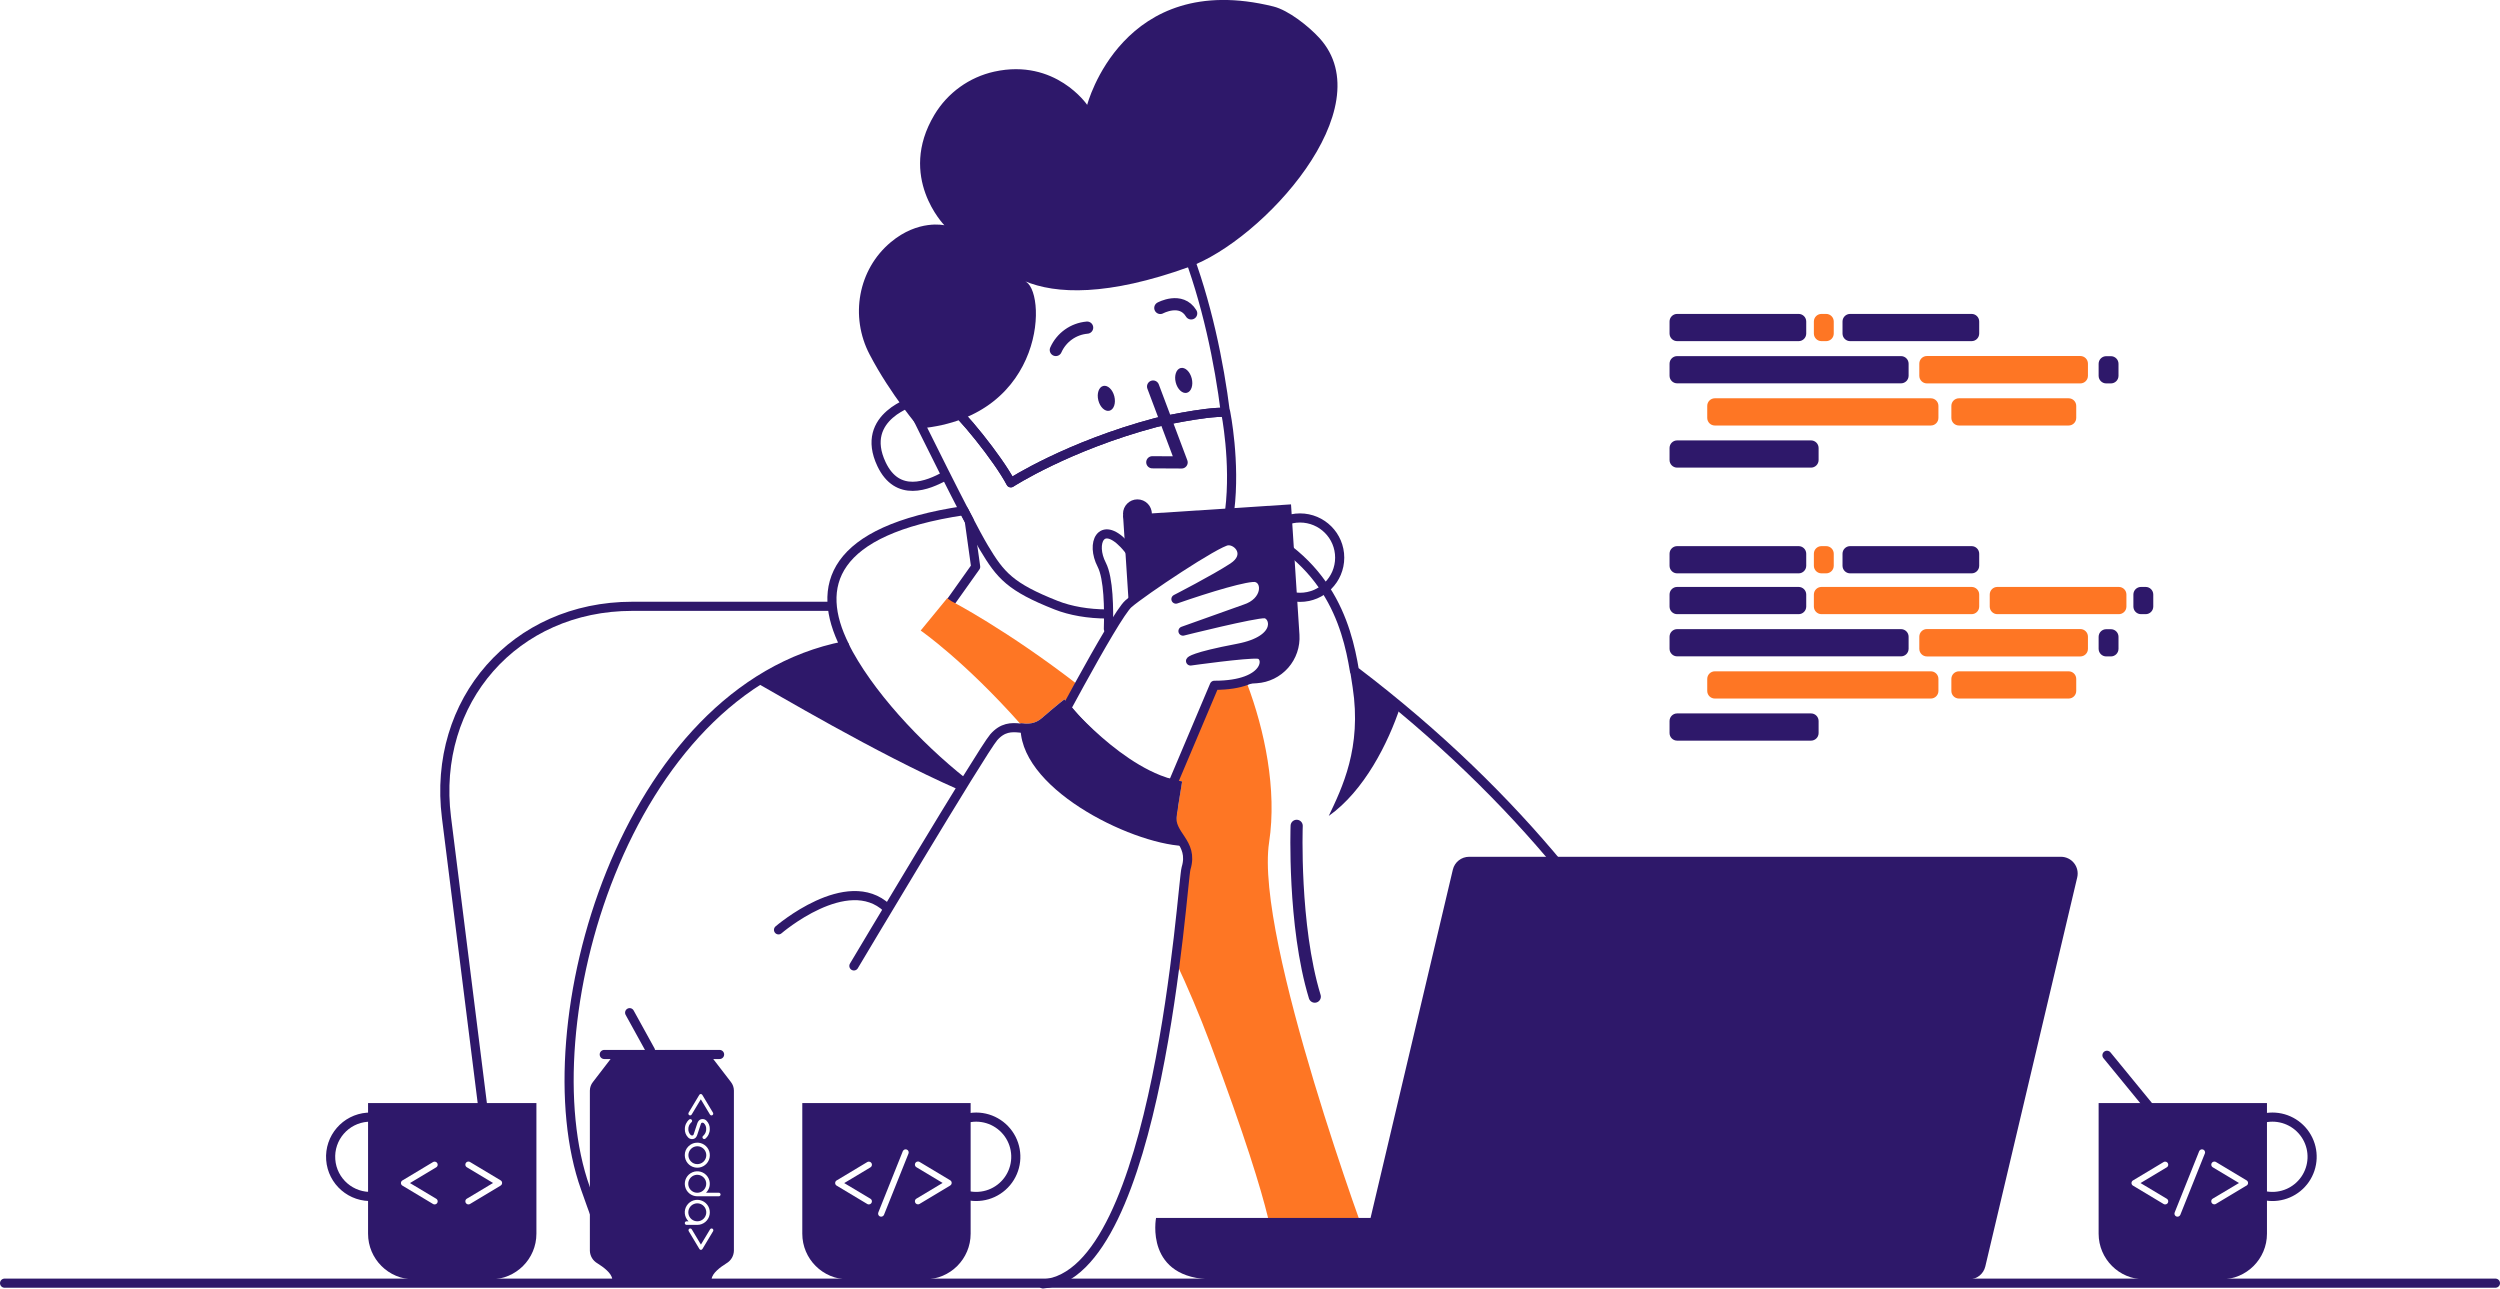
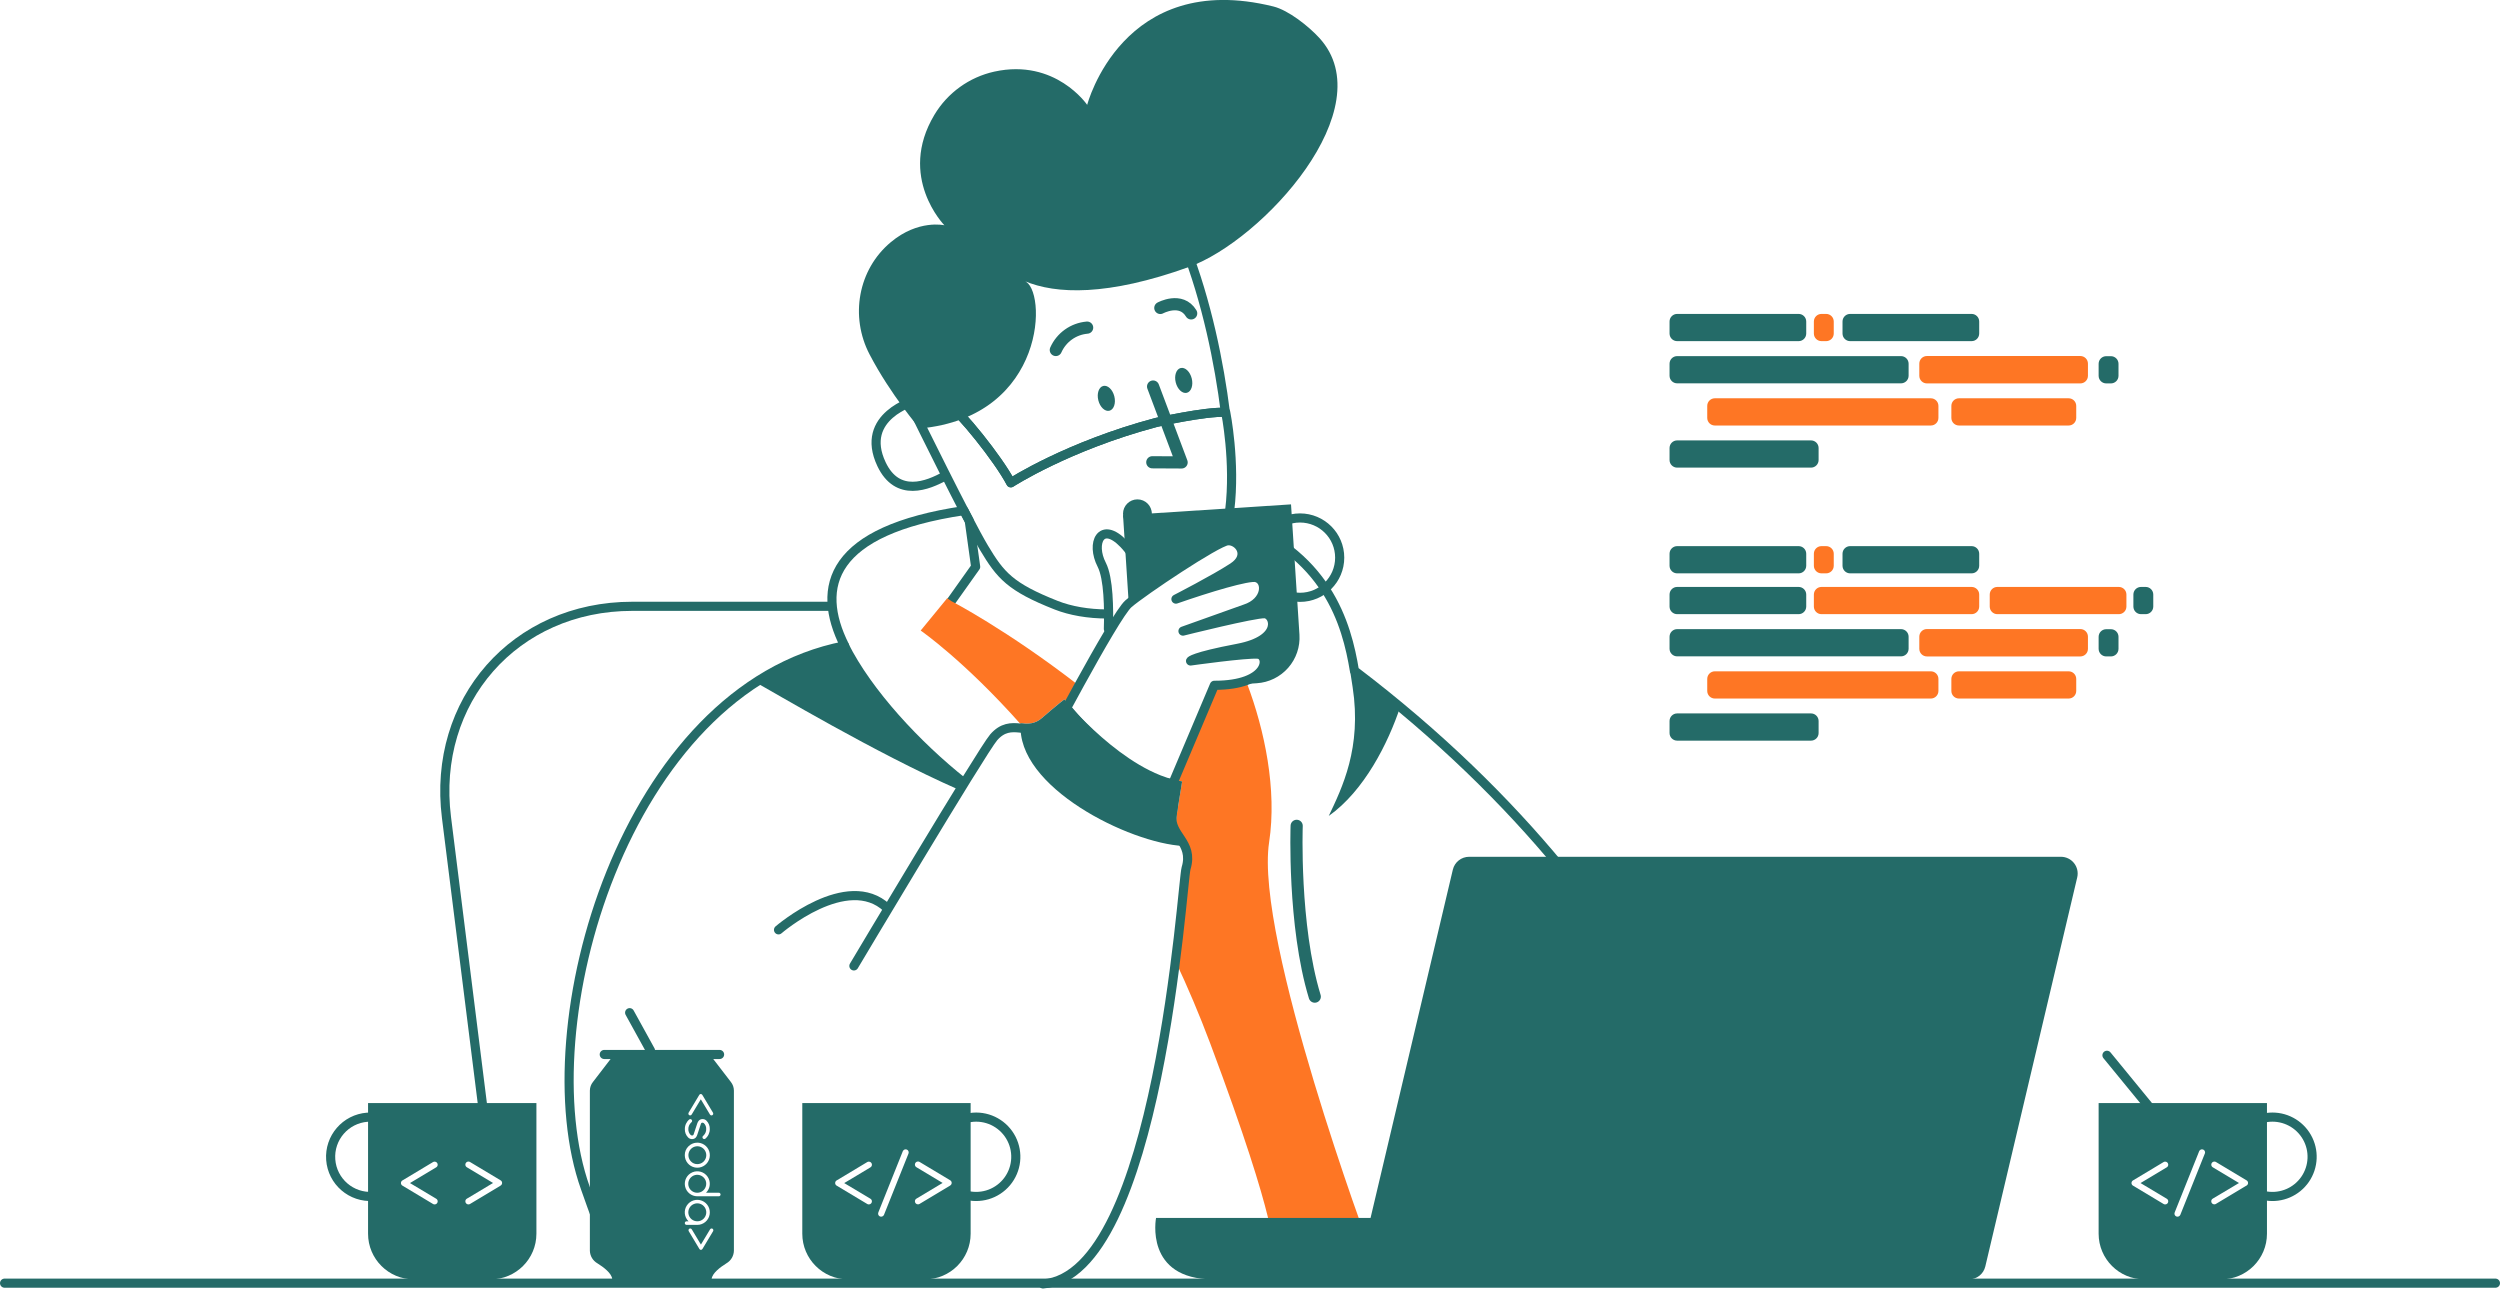
<svg xmlns="http://www.w3.org/2000/svg" viewBox="0 0 1642.48 846.52">
  <defs>
-     <style>.cls-1,.cls-3{fill:none;stroke:#2e186a;stroke-linecap:round;stroke-linejoin:round;}.cls-1{stroke-width:6px;}.cls-2{fill:#fe7624;}.cls-3{stroke-width:8px;}.cls-4{fill:#2e186a;}</style>
+     <style>.cls-1,.cls-3{fill:none;stroke:#246b68;stroke-linecap:round;stroke-linejoin:round;}.cls-1{stroke-width:6px;}.cls-2{fill:#fe7624;}.cls-3{stroke-width:8px;}.cls-4{fill:#246b68;}</style>
  </defs>
  <g id="Layer_2" data-name="Layer 2">
    <g id="outline">
      <g id="developer">
        <path id="chair" class="cls-1" d="M317.73,731.65l-24.4-194.59c-9.61-76.61,45-138.72,122.06-138.72H544.24" />
        <g id="body">
          <path id="hoodie" class="cls-1" d="M625,394.92l16-22.53-4.21-30.25c-1.13-2.14-2.29-4.37-3.48-6.67-87.37,13-98,49.61-78.38,88.82C410,452.59,346.9,675.05,384.6,780.6c10.74,30,19.36,60,51.27,60.34" />
          <g id="tshirt">
            <path class="cls-2" d="M670.57,475.79c0-.19,0-.38,0-.57,4.74.46,9.34.49,13.78-3.35,11-9.53,14.9-12.39,14.9-12.39s1,1.2,2.77,3.23c2.17-4,4.43-8.15,6.74-12.35C661.27,413.58,625,394.92,625,394.92L622.32,393l-17.44,21.27S633.26,433.83,670.57,475.79Z" />
            <path class="cls-2" d="M900.13,821.06s-76-204.39-66.33-267.73c5.27-34.55-3-73.73-14.42-104l-21.77,1.41-26.06,61.62c1.7.42,3.4.77,5.1,1,0,0-1,6.47-3.46,21.34-1.65,9.91,1.18,11,3.42,17.88,2.89,4.63,5.11,9.83,2.67,17.87-.8,2.63-2.7,27.4-7,61,8,17,15.64,34.94,22.8,54,46.08,122.92,41.29,136.33,41.29,136.33Z" />
          </g>
          <path id="hoodie-2" data-name="hoodie" class="cls-1" d="M1157.5,839.33c-5.47-36-44.48-229.23-267.66-398.72-5-30.28-17.65-77.94-82.66-100.22" />
          <path id="string" class="cls-3" d="M851.9,542.57s-2.4,65.28,11.89,112.21" />
          <path id="stripe" class="cls-4" d="M886.88,439.86c.71,4.26,1.26,8.18,1.79,11.62,6.14,39.82-7,66.26-15.69,84.59,23.33-16.5,39.06-47.88,47-71.81C910.39,456.58,897.3,447.62,886.88,439.86Z" />
          <path id="stripe_II" data-name="stripe II" class="cls-4" d="M557.24,422.52c-16.32,3.33-43.14,11.46-62.47,24.83,13.5,7.36,80.36,47.4,135,71.42.43-.25,3.43-5.25,4.93-7.2C604.46,487.59,572.65,453.41,557.24,422.52Z" />
        </g>
        <g id="head">
          <path id="ear" class="cls-1" d="M601.25,263.25S564.14,273.31,579.16,305c10.44,22,30.26,14.18,42.08,7.51" />
          <path id="face" class="cls-1" d="M611.15,269.27l11.66-3.91c7.69,4.65,33.09,36.21,41.28,51.85,0,0,37.29-24.19,95.5-39.66,0,0,31.69-7.24,45.47-6.66-4-32-12.18-72.88-26.58-109.43-21.42-54.33-87.7-33.25-97.32-30-103.37,35.17-70.11,137.58-70.11,137.58Z" />
          <path id="beard" class="cls-1" d="M727.49,403.37c-12.44,0-24.27-2.07-33.58-5.75-30.2-11.93-36.62-19.62-47.46-37.76s-44.81-87.39-44.81-87.39l21.17-7.11c7.69,4.65,33.09,36.21,41.28,51.85,0,0,37.29-24.19,95.5-39.66,0,0,32-7.32,45.69-6.66,0,0,6.54,32.54,2.62,64.44" />
          <path id="hair" class="cls-4" d="M604.24,281.52s-19.12-22.17-32.93-48.66c-13-24.9-7.61-55.75,13.94-73.75C603.29,144,620.46,148,620.46,148s-31.06-31.64-6.57-72.57a61.32,61.32,0,0,1,39.38-28.38c40.2-8.81,61,21.85,61,21.85s23.1-89.19,122.31-64.65c10,2.48,23.23,13.06,30.2,20.66C909,71,829.46,158,781.07,175.42c-53.13,19.12-87.3,18.07-108.18,9.13C687.9,189.12,688.45,273.79,604.24,281.52Z" />
          <polyline id="nose" class="cls-3" points="757.57 253.95 776.31 303.81 757.05 303.71" />
          <circle id="mouth" class="cls-4" cx="747.28" cy="337.55" r="9.47" />
          <ellipse id="eye_II" data-name="eye II" class="cls-4" cx="777.71" cy="249.86" rx="5.42" ry="8.39" transform="translate(-37.39 196.21) rotate(-14.04)" />
          <ellipse id="eye" class="cls-4" cx="726.86" cy="261.64" rx="5.42" ry="8.39" transform="translate(-41.77 184.22) rotate(-14.04)" />
          <path id="brow_II" data-name="brow II" class="cls-3" d="M693.66,229.94a24.85,24.85,0,0,1,20.58-14.69" />
          <path id="brow" class="cls-3" d="M762.32,202.32s13.64-7.43,20.27,3.58" />
        </g>
        <path id="laptop" class="cls-4" d="M1354,562.9H965.2a11,11,0,0,0-10.7,8.47L900.44,800.19H759.51s-7.81,40.34,37.73,40.34h496.39a11,11,0,0,0,10.7-8.47l60.39-255.63A11,11,0,0,0,1354,562.9Z" />
        <g id="code_lines" data-name="code lines">
          <rect class="cls-2" x="1191.7" y="206.24" width="13.06" height="17.89" rx="5" />
          <rect class="cls-4" x="1096.88" y="206.24" width="89.8" height="17.89" rx="5" />
          <rect class="cls-4" x="1096.88" y="289.34" width="97.93" height="17.89" rx="5" />
          <rect class="cls-2" x="1121.64" y="261.67" width="151.89" height="17.89" rx="5" />
          <rect class="cls-2" x="1282.03" y="261.67" width="82.04" height="17.89" rx="5" />
          <rect class="cls-4" x="1378.78" y="234.01" width="13.06" height="17.89" rx="5" />
          <rect class="cls-4" x="1096.88" y="233.96" width="157.06" height="17.89" rx="5" />
          <rect class="cls-4" x="1210.52" y="206.24" width="89.8" height="17.89" rx="5" />
          <rect class="cls-2" x="1260.97" y="233.9" width="110.79" height="18" rx="5" />
        </g>
        <g id="code_lines-2" data-name="code lines">
          <rect class="cls-4" x="1096.88" y="385.61" width="89.8" height="17.89" rx="5" />
          <rect class="cls-4" x="1096.88" y="468.71" width="97.93" height="17.89" rx="5" />
          <rect class="cls-2" x="1121.64" y="441.05" width="151.89" height="17.89" rx="5" />
          <rect class="cls-2" x="1282.03" y="441.05" width="82.04" height="17.89" rx="5" />
          <rect class="cls-4" x="1378.78" y="413.38" width="13.06" height="17.89" rx="5" />
          <rect class="cls-4" x="1401.62" y="385.61" width="13.06" height="17.89" rx="5" />
          <rect class="cls-4" x="1096.88" y="413.33" width="157.06" height="17.89" rx="5" />
          <rect class="cls-2" x="1191.7" y="385.61" width="108.62" height="17.89" rx="5" />
          <rect class="cls-2" x="1307.24" y="385.61" width="89.8" height="17.89" rx="5" />
          <rect class="cls-2" x="1191.7" y="358.8" width="13.06" height="17.89" rx="5" />
          <rect class="cls-4" x="1096.88" y="358.8" width="89.8" height="17.89" rx="5" />
          <rect class="cls-4" x="1210.52" y="358.8" width="89.8" height="17.89" rx="5" />
          <rect class="cls-2" x="1260.97" y="413.28" width="110.79" height="18" rx="5" />
        </g>
        <g id="mug">
          <path id="handle" class="cls-1" d="M1484.34,735.41a26.47,26.47,0,0,1,6.76-1.41,26.07,26.07,0,1,1-2.15,51.76" />
          <line id="spoon" class="cls-1" x1="1421.52" y1="738.81" x2="1384.25" y2="693.31" />
          <path id="mug-2" data-name="mug" class="cls-4" d="M1378.78,724.71v85.81a30,30,0,0,0,30,30h50.6a30,30,0,0,0,30-30V724.71Zm44.74,62.83a2,2,0,0,1,1,1.76,2,2,0,0,1-2,2,2,2,0,0,1-1-.25l-20-12a2,2,0,0,1,0-3.62l20-12a2,2,0,0,1,1-.25,2,2,0,0,1,2,2,2,2,0,0,1-1,1.76l-17.21,10.32Zm25-29.58-16.1,40.25a2.09,2.09,0,0,1-.4.55,2,2,0,0,1-1.43.6,2,2,0,0,1-2-2,2,2,0,0,1,.18-.85l16.1-40.25a2.08,2.08,0,0,1,.43-.58,1.89,1.89,0,0,1,1.41-.58,2,2,0,0,1,2,2A2.11,2.11,0,0,1,1448.52,758ZM1475.77,779l-20,12a2,2,0,0,1-1,.25,2,2,0,0,1-2-2,2,2,0,0,1,1-1.76L1471,777.23l-17.21-10.32a2,2,0,0,1-1-1.76,2,2,0,0,1,.59-1.42,2,2,0,0,1,1.43-.59,2,2,0,0,1,1,.25l20,12a2,2,0,0,1,0,3.62Z" />
        </g>
        <g id="tea">
          <path id="handle-2" data-name="handle" class="cls-1" d="M245.2,786a26.07,26.07,0,1,1-3.83-52,25.69,25.69,0,0,1,4.73.08" />
          <path id="ug" class="cls-4" d="M241.81,724.71v85.81a30,30,0,0,0,30,30h50.61a30,30,0,0,0,30-30V724.71Zm44.75,62.83a2,2,0,0,1,1,1.76,2,2,0,0,1-2,2,2,2,0,0,1-1-.25l-20-12a2,2,0,0,1,0-3.62l20-12a2,2,0,0,1,1-.25,2,2,0,0,1,2,2,2,2,0,0,1-1,1.76l-17.21,10.32Zm42.18-8.5-20,12a2,2,0,0,1-1,.25,1.91,1.91,0,0,1-1.42-.59,1.93,1.93,0,0,1-.59-1.42,2,2,0,0,1,1-1.76l17.21-10.31-17.21-10.32a2,2,0,0,1-1-1.76,2,2,0,0,1,2-2,2,2,0,0,1,1,.25l20,12a2,2,0,0,1,0,3.62Z" />
        </g>
        <g id="soda">
          <line id="line" class="cls-1" x1="427.34" y1="690.13" x2="413.67" y2="665.32" />
          <line id="line-2" data-name="line" class="cls-1" x1="396.99" y1="692.78" x2="472.76" y2="692.78" />
          <g id="can">
            <path class="cls-4" d="M462.27,773.58a5.9,5.9,0,1,0,1.71,4.15A5.69,5.69,0,0,0,462.27,773.58Z" />
            <path class="cls-4" d="M458.11,764.82A5.87,5.87,0,1,0,454,763.1,5.65,5.65,0,0,0,458.11,764.82Z" />
            <path class="cls-4" d="M462.27,800.67a5.9,5.9,0,1,0-4.16,1.71A5.68,5.68,0,0,0,462.27,800.67Z" />
            <path class="cls-4" d="M480.21,710.88l-13.29-17.29H402.83l-13.29,17.29a9.15,9.15,0,0,0-2,5.61V821.75A9.84,9.84,0,0,0,392.5,830c4.11,2.56,9.35,6.52,9.72,10.31h65.31c.36-3.79,5.6-7.75,9.71-10.31a9.84,9.84,0,0,0,4.93-8.27V716.49A9.2,9.2,0,0,0,480.21,710.88Zm-27.82,20.19,7-11.68a1.21,1.21,0,0,1,1-.65,1.23,1.23,0,0,1,1.06.65l7,11.68a1.15,1.15,0,0,1,.15.59,1.11,1.11,0,0,1-.34.82,1.14,1.14,0,0,1-.83.35,1.19,1.19,0,0,1-1-.6l-6-10-6,10a1.2,1.2,0,0,1-1,.6,1.14,1.14,0,0,1-.83-.35,1.12,1.12,0,0,1-.35-.82A1.15,1.15,0,0,1,452.39,731.07Zm.46,4.4a1.12,1.12,0,0,1,.69-.22,1.14,1.14,0,0,1,.83.35,1.12,1.12,0,0,1,.34.83,1,1,0,0,1-.31.77l-.44.43a5.67,5.67,0,0,0-1.72,4.15,5.12,5.12,0,0,0,1.53,3.89,1.55,1.55,0,0,0,1,.35,1,1,0,0,0,.94-.72l2.39-7.22a5.14,5.14,0,0,1,1.05-1.86,3.32,3.32,0,0,1,2.48-1,3.5,3.5,0,0,1,2.54,1.08,7.41,7.41,0,0,1,2.15,5.52,8.14,8.14,0,0,1-2.95,6.31.94.94,0,0,1-.69.22,1.16,1.16,0,0,1-1.17-1.17,1,1,0,0,1,.31-.78l.44-.43a5.66,5.66,0,0,0,1.71-4.15,5.11,5.11,0,0,0-1.52-3.89,1.57,1.57,0,0,0-1-.35,1,1,0,0,0-.94.72l-2.4,7.22a5.15,5.15,0,0,1-1,1.86,3.32,3.32,0,0,1-2.48,1,3.5,3.5,0,0,1-2.54-1.08,7.41,7.41,0,0,1-2.15-5.52A8.13,8.13,0,0,1,452.85,735.47Zm-.55,17.67a8.23,8.23,0,1,1-2.4,5.81A7.91,7.91,0,0,1,452.3,753.14Zm-2.06,51.25a1.18,1.18,0,0,1,.83-2h1.29a8.23,8.23,0,1,1,5.75,2.35h-7A1.13,1.13,0,0,1,450.24,804.39Zm18.29,4.45-7,11.68a1.23,1.23,0,0,1-1.06.65,1.21,1.21,0,0,1-1-.65l-7-11.68a1.15,1.15,0,0,1-.15-.59,1.12,1.12,0,0,1,.35-.82,1.1,1.1,0,0,1,.83-.35,1.2,1.2,0,0,1,1,.6l6,10,6-10a1.19,1.19,0,0,1,1-.6,1.18,1.18,0,0,1,1.17,1.17A1.15,1.15,0,0,1,468.53,808.84Zm4.53-23.23a1.13,1.13,0,0,1-.83.34H458.11a8.21,8.21,0,1,1,5.82-2.41l-.06.06h8.36a1.14,1.14,0,0,1,.83.35,1.13,1.13,0,0,1,.35.83A1.16,1.16,0,0,1,473.06,785.61Z" />
          </g>
        </g>
        <g id="hand">
          <path id="thumb" class="cls-1" d="M728.2,413.19c.41-12.93.21-33.28-4.38-42.17-7.29-14.11-.49-29.17,14.42-13.76,8.5,8.78,12.67,20.43,14.69,28.82" />
          <circle class="cls-1" cx="854.1" cy="366.37" r="26.07" />
          <path id="sleeve" class="cls-1" d="M685.24,843.52c76.2-5.69,91.36-264.23,94-273.06,5.29-17.44-11.32-21.53-9.14-35.34s.49-20,.49-20c-35.77-5.82-70.51-50.8-70.51-50.8s-3.6,2.63-13.85,11.39-21.69-4.7-33.39,8.72C645.12,493.38,561,634.6,561,634.6" />
          <path id="welt" class="cls-4" d="M773.19,534.71c2.48-14.87,3.46-21.34,3.46-21.34-38.09-5.86-77.37-53.89-77.37-53.89s-3.88,2.86-14.9,12.39c-4.44,3.84-9,3.81-13.78,3.35-3.37,41.71,71.45,78.84,106.89,80.59C775.23,545.79,771.32,546,773.19,534.71Z" />
          <path id="line-3" data-name="line" class="cls-1" d="M511.48,610.91s45.1-38.92,71.28-14.4" />
          <path id="hand-2" data-name="hand" class="cls-1" d="M684.44,495.72,760,539.65l37.82-89.42c36.49.06,36.33-19.76,28.69-20.44s-44.33,4.47-44.33,4.47,1.19-2.67,31-8.33,24.21-22.27,17.8-22.72-53.78,11.42-53.78,11.42l40.7-14.53c14.49-4.6,15-18.64,7.43-20.62-5-1.31-31.66,6.75-52.76,14.13,0,0,25.36-13,37.39-20.86s3.62-18.11-3.41-17.47-55.87,33.3-65.17,41.39S684.44,495.72,684.44,495.72Z" />
        </g>
        <g id="coffe">
          <path id="handle-3" data-name="handle" class="cls-1" d="M635.24,734.65a27.18,27.18,0,0,1,4.18-.65,26.07,26.07,0,1,1-5.77,50.92" />
          <path id="mug-3" data-name="mug" class="cls-4" d="M527.1,724.71v85.81a30,30,0,0,0,30,30h50.6a30,30,0,0,0,30-30V724.71Zm44.74,62.83a2,2,0,0,1,1,1.76,2,2,0,0,1-2,2,2,2,0,0,1-1-.25l-20-12a2,2,0,0,1,0-3.62l20-12a2,2,0,0,1,1-.25,2,2,0,0,1,1.42.59,1.91,1.91,0,0,1,.59,1.42,2,2,0,0,1-1,1.76l-17.21,10.32Zm25-29.58-16.1,40.25a2.13,2.13,0,0,1-.41.55,2,2,0,0,1-1.43.6,2,2,0,0,1-2-2,2.19,2.19,0,0,1,.17-.85l16.1-40.25a2.29,2.29,0,0,1,.43-.58,1.92,1.92,0,0,1,1.41-.58,2,2,0,0,1,2,2A2.27,2.27,0,0,1,596.85,758ZM624.09,779l-20,12a2,2,0,0,1-1,.25,2,2,0,0,1-2-2,2,2,0,0,1,1-1.76l17.2-10.31-17.2-10.32a2,2,0,0,1-1-1.76,1.91,1.91,0,0,1,.59-1.42,2,2,0,0,1,1.42-.59,2,2,0,0,1,1,.25l20,12a2,2,0,0,1,0,3.62Z" />
        </g>
        <line id="line-4" data-name="line" class="cls-1" x1="3" y1="843.03" x2="1639.48" y2="843.03" />
        <path class="cls-4" d="M853.73,417l-5.54-85.63-110.37,7.15,3.75,57.94c9.81-8.39,58-40.57,64.95-41.2s15.44,9.62,3.41,17.47-37.39,20.86-37.39,20.86c21.1-7.38,47.79-15.44,52.76-14.13,7.58,2,7.06,16-7.43,20.62l-40.7,14.53s47.37-11.87,53.78-11.42,12,17.06-17.8,22.72-31,8.33-31,8.33,36.7-5.16,44.33-4.47,7.8,20.5-28.69,20.44l-.21.49,28.12-1.82A30,30,0,0,0,853.73,417Z" />
      </g>
    </g>
  </g>
</svg>
